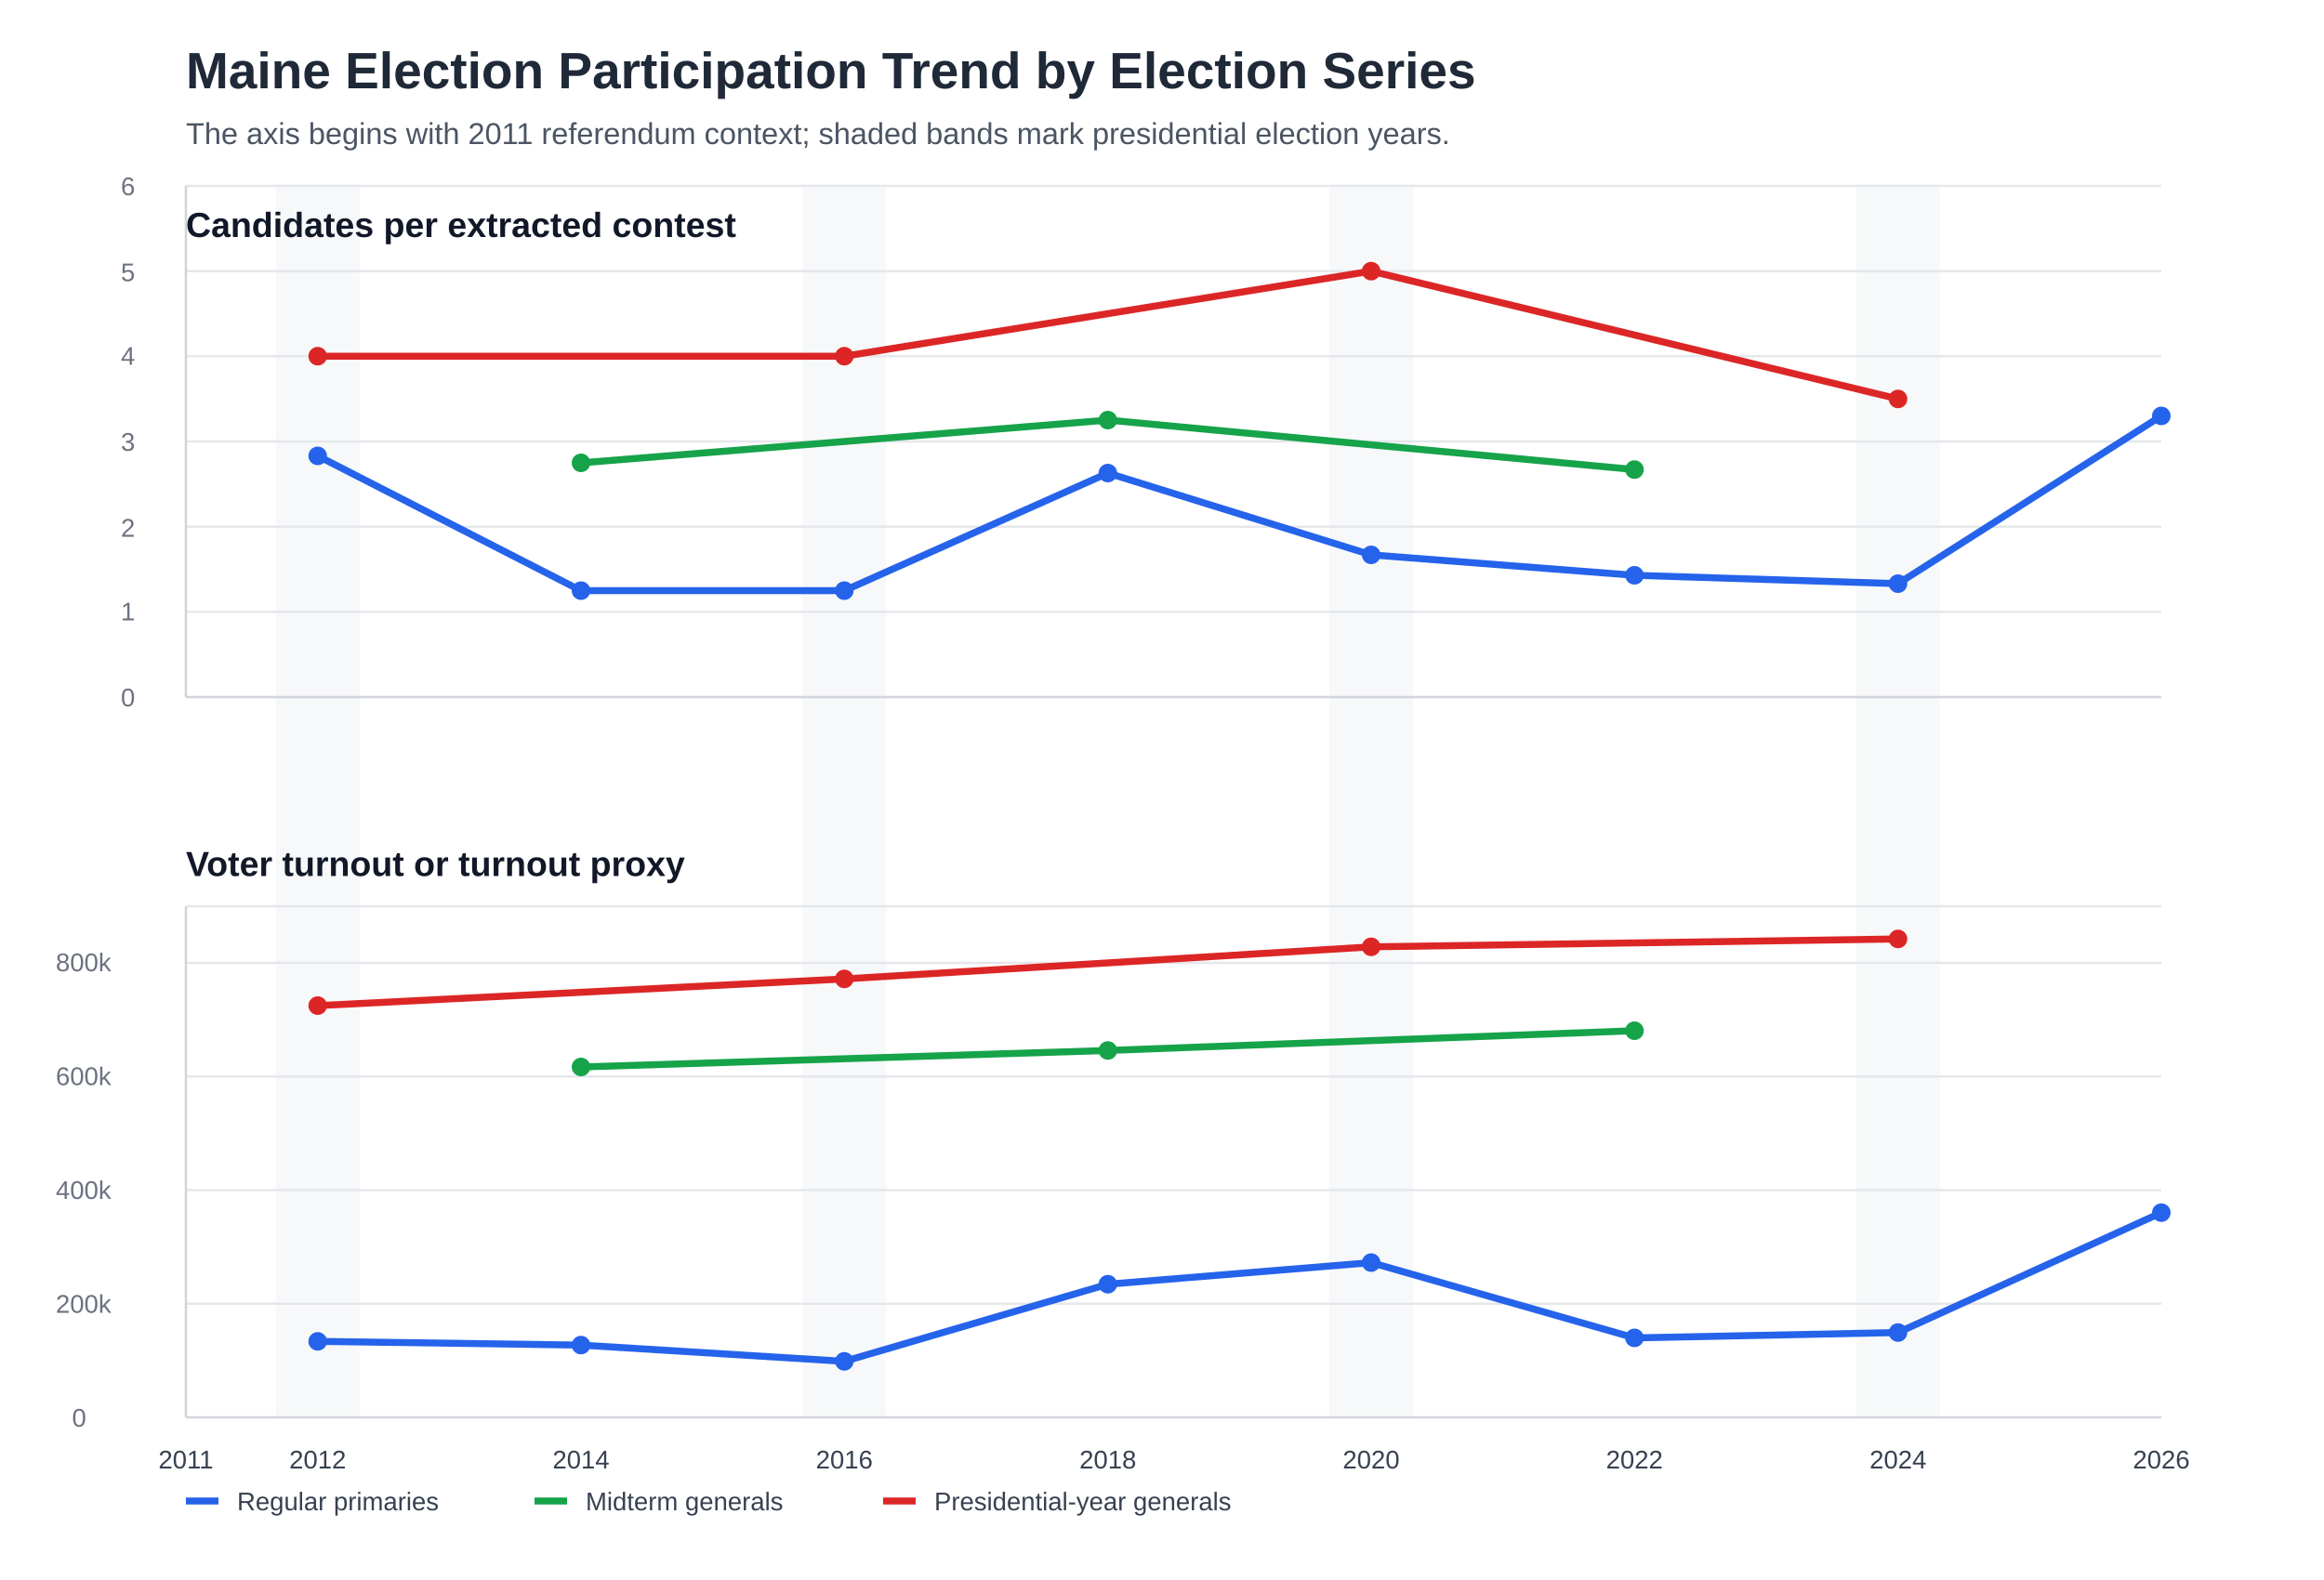
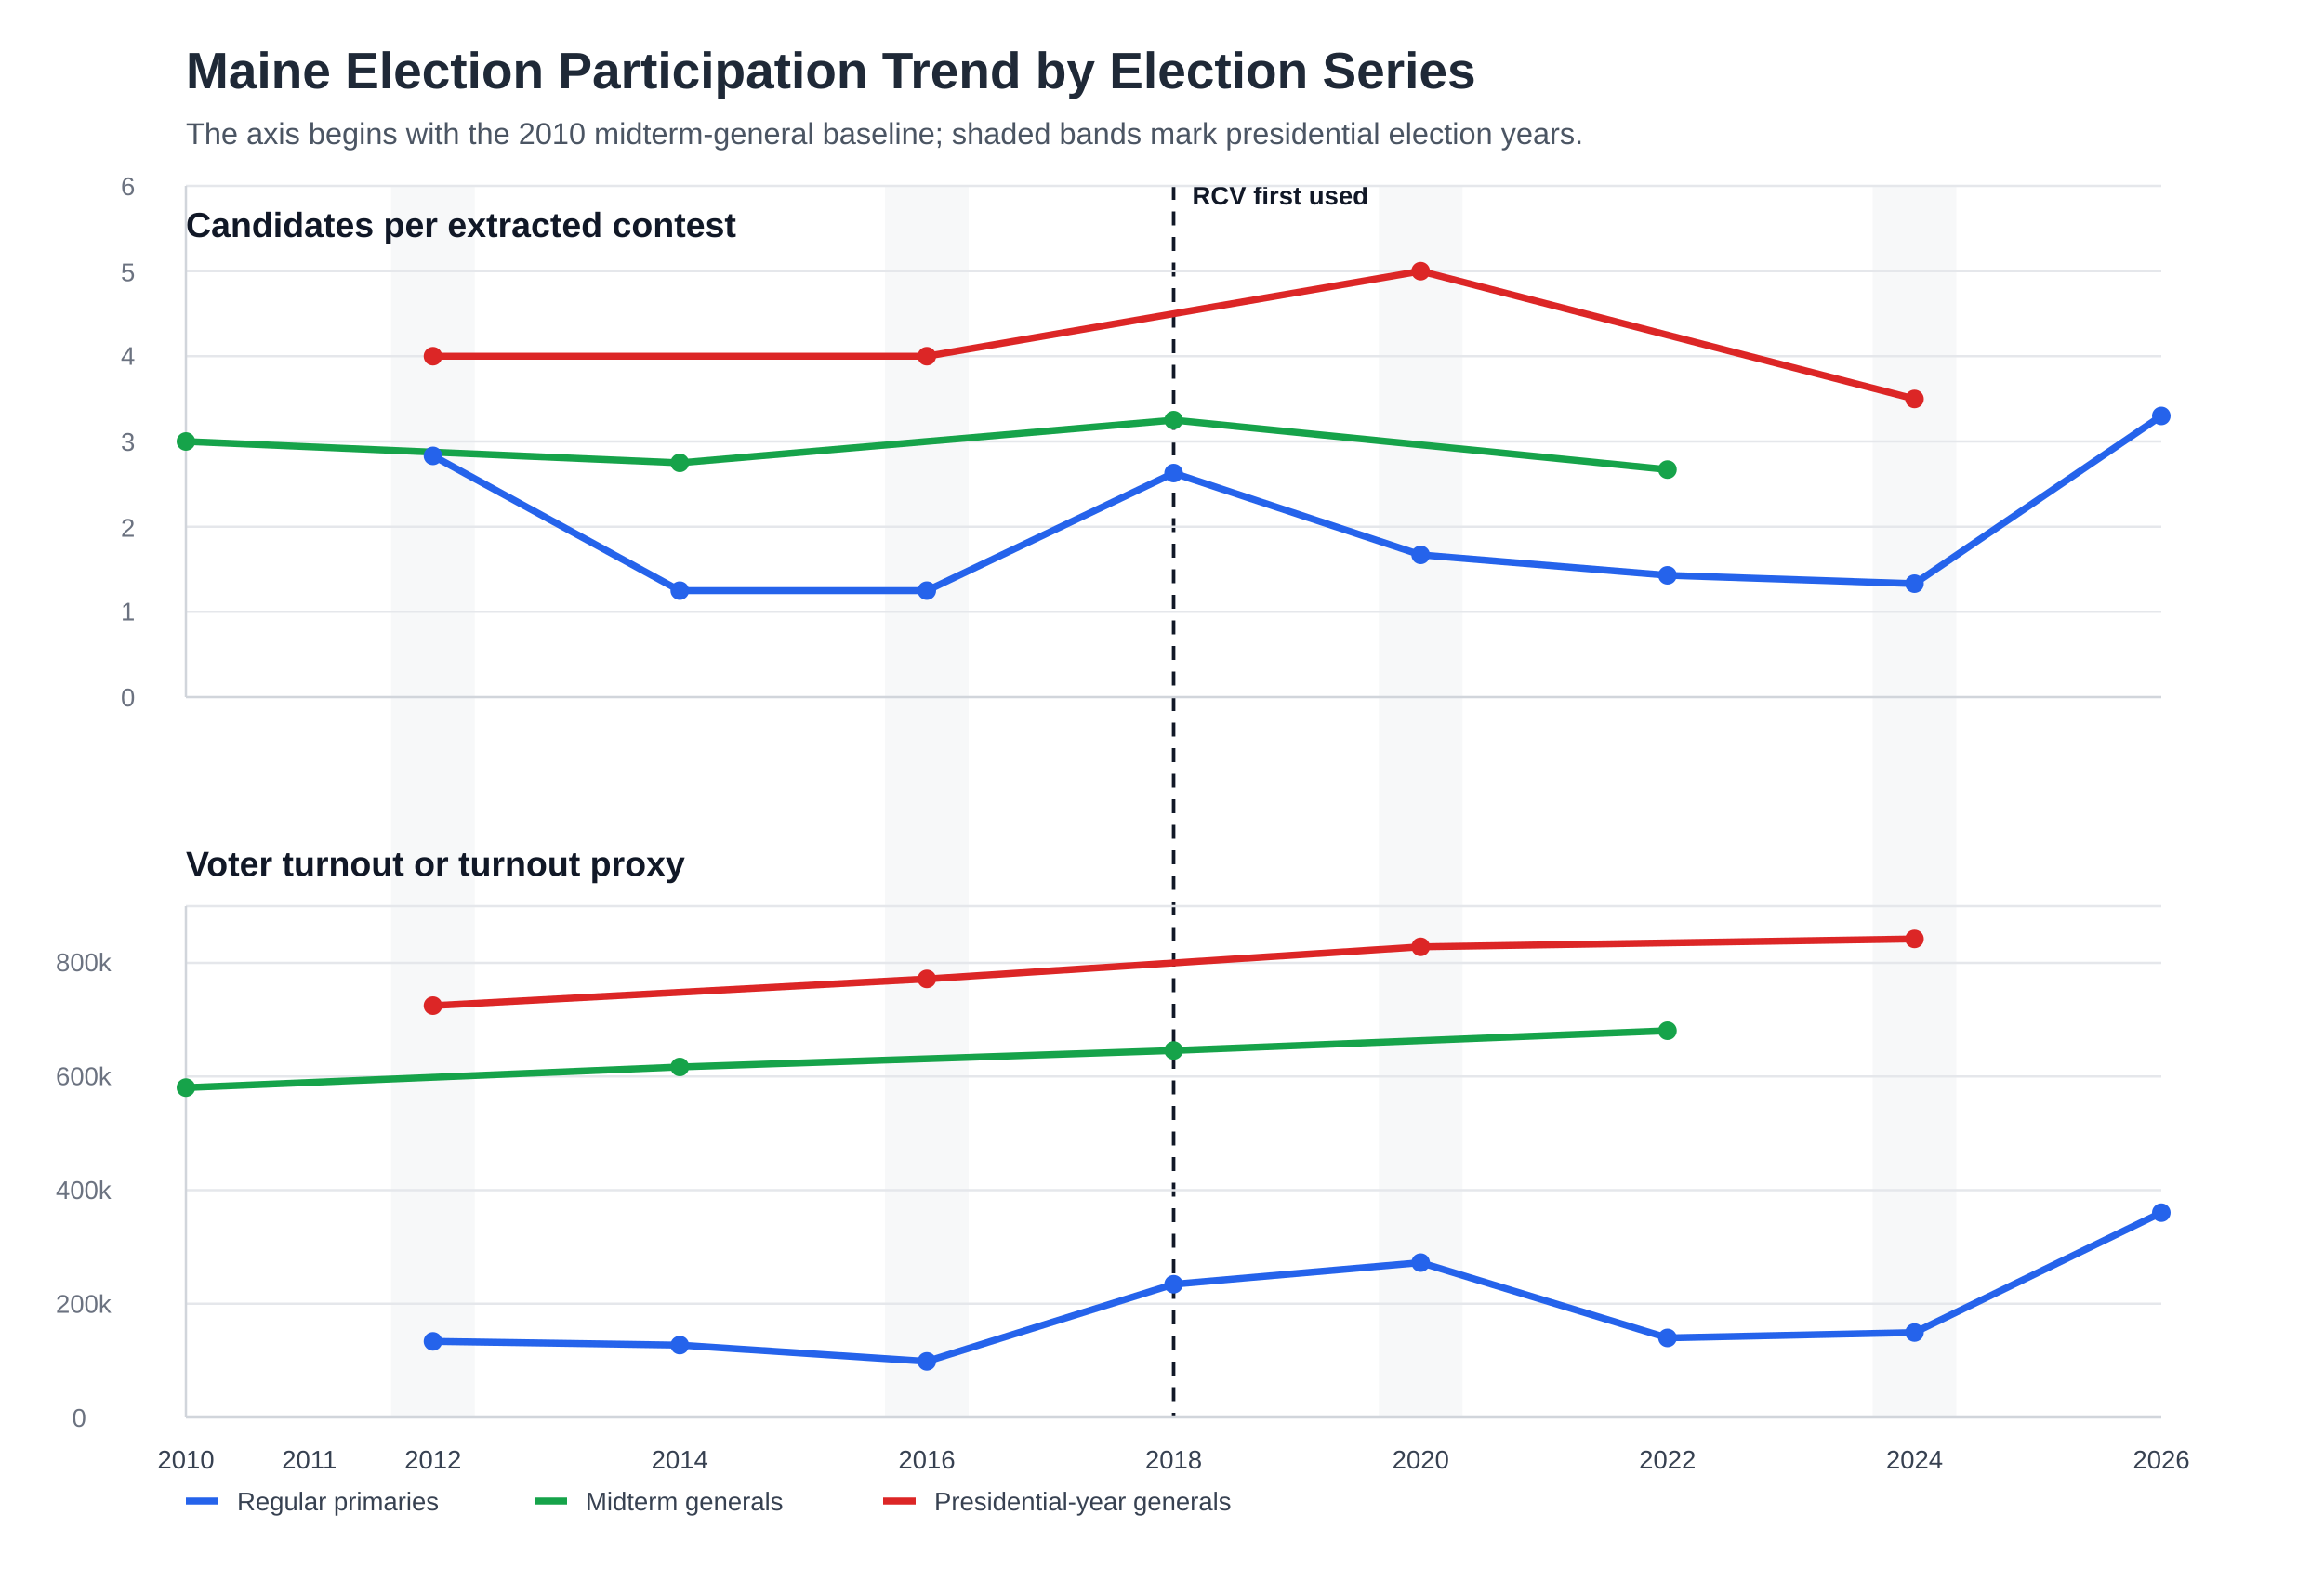
<svg xmlns="http://www.w3.org/2000/svg" width="1000" height="680" viewBox="0 0 1000 680" role="img" aria-labelledby="title desc">
  <rect width="1000" height="680" fill="#ffffff" />
  <text x="80" y="38" font-family="Arial, sans-serif" font-size="22" font-weight="700" fill="#1f2937">Maine Election Participation Trend by Election Series</text>
-   <text x="80" y="62" font-family="Arial, sans-serif" font-size="13" fill="#4b5563">The axis begins with 2011 referendum context; shaded bands mark presidential election years.</text>
+   <text x="80" y="62" font-family="Arial, sans-serif" font-size="13" fill="#4b5563">The axis begins with the 2010 midterm-general baseline; shaded bands mark presidential election years.</text>
  <g fill="#f3f4f6" opacity="0.65">
-     <rect x="118.7" y="80" width="36" height="530" />
-     <rect x="345.3" y="80" width="36" height="530" />
-     <rect x="572.0" y="80" width="36" height="530" />
-     <rect x="798.7" y="80" width="36" height="530" />
+     <rect x="168.3" y="80" width="36" height="530" />
+     <rect x="380.8" y="80" width="36" height="530" />
+     <rect x="593.3" y="80" width="36" height="530" />
+     <rect x="805.8" y="80" width="36" height="530" />
  </g>
+   <line x1="505.0" y1="80" x2="505.0" y2="610" stroke="#111827" stroke-width="1.5" stroke-dasharray="6 5" />
+   <text x="513" y="88" font-family="Arial, sans-serif" font-size="11" font-weight="700" fill="#111827">RCV first used</text>
  <line x1="80" y1="300" x2="930" y2="300" stroke="#d1d5db" stroke-width="1" />
  <line x1="80" y1="263.3" x2="930" y2="263.3" stroke="#e5e7eb" stroke-width="1" />
  <line x1="80" y1="226.7" x2="930" y2="226.7" stroke="#e5e7eb" stroke-width="1" />
  <line x1="80" y1="190" x2="930" y2="190" stroke="#e5e7eb" stroke-width="1" />
  <line x1="80" y1="153.3" x2="930" y2="153.3" stroke="#e5e7eb" stroke-width="1" />
  <line x1="80" y1="116.7" x2="930" y2="116.7" stroke="#e5e7eb" stroke-width="1" />
  <line x1="80" y1="80" x2="930" y2="80" stroke="#e5e7eb" stroke-width="1" />
  <line x1="80" y1="80" x2="80" y2="300" stroke="#d1d5db" stroke-width="1" />
  <text x="80" y="102" font-family="Arial, sans-serif" font-size="15" font-weight="700" fill="#111827">Candidates per extracted contest</text>
  <text x="52" y="304" font-family="Arial, sans-serif" font-size="11" fill="#6b7280">0</text>
  <text x="52" y="267" font-family="Arial, sans-serif" font-size="11" fill="#6b7280">1</text>
  <text x="52" y="231" font-family="Arial, sans-serif" font-size="11" fill="#6b7280">2</text>
  <text x="52" y="194" font-family="Arial, sans-serif" font-size="11" fill="#6b7280">3</text>
  <text x="52" y="157" font-family="Arial, sans-serif" font-size="11" fill="#6b7280">4</text>
  <text x="52" y="121" font-family="Arial, sans-serif" font-size="11" fill="#6b7280">5</text>
  <text x="52" y="84" font-family="Arial, sans-serif" font-size="11" fill="#6b7280">6</text>
-   <polyline fill="none" stroke="#2563eb" stroke-width="3" points="136.7,196.2 250.0,254.2 363.3,254.2 476.7,203.6 590.0,238.8 703.3,247.6 816.7,251.2 930.0,179.0" />
-   <polyline fill="none" stroke="#16a34a" stroke-width="3" points="250.0,199.2 476.7,180.8 703.3,202.1" />
-   <polyline fill="none" stroke="#dc2626" stroke-width="3" points="136.7,153.3 363.3,153.3 590.0,116.7 816.7,171.7" />
+   <polyline fill="none" stroke="#2563eb" stroke-width="3" points="186.3,196.2 292.5,254.2 398.8,254.2 505.0,203.6 611.3,238.8 717.5,247.6 823.8,251.2 930.0,179.0" />
+   <polyline fill="none" stroke="#16a34a" stroke-width="3" points="80.0,190.0 292.5,199.2 505.0,180.8 717.5,202.1" />
+   <polyline fill="none" stroke="#dc2626" stroke-width="3" points="186.3,153.3 398.8,153.3 611.3,116.7 823.8,171.7" />
  <g fill="#2563eb">
-     <circle cx="136.7" cy="196.2" r="4" />
-     <circle cx="250.0" cy="254.2" r="4" />
-     <circle cx="363.3" cy="254.2" r="4" />
-     <circle cx="476.7" cy="203.6" r="4" />
-     <circle cx="590.0" cy="238.8" r="4" />
-     <circle cx="703.3" cy="247.6" r="4" />
-     <circle cx="816.7" cy="251.2" r="4" />
+     <circle cx="186.3" cy="196.2" r="4" />
+     <circle cx="292.5" cy="254.2" r="4" />
+     <circle cx="398.8" cy="254.2" r="4" />
+     <circle cx="505.0" cy="203.6" r="4" />
+     <circle cx="611.3" cy="238.8" r="4" />
+     <circle cx="717.5" cy="247.6" r="4" />
+     <circle cx="823.8" cy="251.2" r="4" />
    <circle cx="930.0" cy="179.0" r="4" />
  </g>
  <g fill="#16a34a">
-     <circle cx="250.0" cy="199.2" r="4" />
-     <circle cx="476.7" cy="180.8" r="4" />
-     <circle cx="703.3" cy="202.1" r="4" />
+     <circle cx="80.0" cy="190.0" r="4" />
+     <circle cx="292.5" cy="199.2" r="4" />
+     <circle cx="505.0" cy="180.8" r="4" />
+     <circle cx="717.5" cy="202.1" r="4" />
  </g>
  <g fill="#dc2626">
-     <circle cx="136.7" cy="153.3" r="4" />
-     <circle cx="363.3" cy="153.3" r="4" />
-     <circle cx="590.0" cy="116.7" r="4" />
-     <circle cx="816.7" cy="171.7" r="4" />
+     <circle cx="186.3" cy="153.3" r="4" />
+     <circle cx="398.8" cy="153.3" r="4" />
+     <circle cx="611.3" cy="116.7" r="4" />
+     <circle cx="823.8" cy="171.7" r="4" />
  </g>
  <line x1="80" y1="610" x2="930" y2="610" stroke="#d1d5db" stroke-width="1" />
  <line x1="80" y1="561.1" x2="930" y2="561.1" stroke="#e5e7eb" stroke-width="1" />
  <line x1="80" y1="512.2" x2="930" y2="512.2" stroke="#e5e7eb" stroke-width="1" />
  <line x1="80" y1="463.3" x2="930" y2="463.3" stroke="#e5e7eb" stroke-width="1" />
  <line x1="80" y1="414.4" x2="930" y2="414.4" stroke="#e5e7eb" stroke-width="1" />
  <line x1="80" y1="390" x2="930" y2="390" stroke="#e5e7eb" stroke-width="1" />
  <line x1="80" y1="390" x2="80" y2="610" stroke="#d1d5db" stroke-width="1" />
  <text x="80" y="377" font-family="Arial, sans-serif" font-size="15" font-weight="700" fill="#111827">Voter turnout or turnout proxy</text>
  <text x="31" y="614" font-family="Arial, sans-serif" font-size="11" fill="#6b7280">0</text>
  <text x="24" y="565" font-family="Arial, sans-serif" font-size="11" fill="#6b7280">200k</text>
  <text x="24" y="516" font-family="Arial, sans-serif" font-size="11" fill="#6b7280">400k</text>
  <text x="24" y="467" font-family="Arial, sans-serif" font-size="11" fill="#6b7280">600k</text>
  <text x="24" y="418" font-family="Arial, sans-serif" font-size="11" fill="#6b7280">800k</text>
-   <polyline fill="none" stroke="#2563eb" stroke-width="3" points="136.7,577.3 250.0,578.9 363.3,585.9 476.7,552.7 590.0,543.4 703.3,575.8 816.7,573.5 930.0,521.9" />
-   <polyline fill="none" stroke="#16a34a" stroke-width="3" points="250.0,459.2 476.7,452.1 703.3,443.6" />
-   <polyline fill="none" stroke="#dc2626" stroke-width="3" points="136.7,432.8 363.3,421.3 590.0,407.5 816.7,404.1" />
+   <polyline fill="none" stroke="#2563eb" stroke-width="3" points="186.3,577.3 292.5,578.9 398.8,585.9 505.0,552.7 611.3,543.4 717.5,575.8 823.8,573.5 930.0,521.9" />
+   <polyline fill="none" stroke="#16a34a" stroke-width="3" points="80.0,468.1 292.5,459.2 505.0,452.1 717.5,443.6" />
+   <polyline fill="none" stroke="#dc2626" stroke-width="3" points="186.3,432.8 398.8,421.3 611.3,407.5 823.8,404.1" />
  <g fill="#2563eb">
-     <circle cx="136.7" cy="577.3" r="4" />
-     <circle cx="250.0" cy="578.9" r="4" />
-     <circle cx="363.3" cy="585.9" r="4" />
-     <circle cx="476.7" cy="552.7" r="4" />
-     <circle cx="590.0" cy="543.4" r="4" />
-     <circle cx="703.3" cy="575.8" r="4" />
-     <circle cx="816.7" cy="573.5" r="4" />
+     <circle cx="186.3" cy="577.3" r="4" />
+     <circle cx="292.5" cy="578.9" r="4" />
+     <circle cx="398.8" cy="585.9" r="4" />
+     <circle cx="505.0" cy="552.7" r="4" />
+     <circle cx="611.3" cy="543.4" r="4" />
+     <circle cx="717.5" cy="575.8" r="4" />
+     <circle cx="823.8" cy="573.5" r="4" />
    <circle cx="930.0" cy="521.9" r="4" />
  </g>
  <g fill="#16a34a">
-     <circle cx="250.0" cy="459.2" r="4" />
-     <circle cx="476.7" cy="452.1" r="4" />
-     <circle cx="703.3" cy="443.6" r="4" />
+     <circle cx="80.0" cy="468.1" r="4" />
+     <circle cx="292.5" cy="459.2" r="4" />
+     <circle cx="505.0" cy="452.1" r="4" />
+     <circle cx="717.5" cy="443.6" r="4" />
  </g>
  <g fill="#dc2626">
-     <circle cx="136.7" cy="432.8" r="4" />
-     <circle cx="363.3" cy="421.3" r="4" />
-     <circle cx="590.0" cy="407.5" r="4" />
-     <circle cx="816.7" cy="404.1" r="4" />
+     <circle cx="186.3" cy="432.8" r="4" />
+     <circle cx="398.8" cy="421.3" r="4" />
+     <circle cx="611.3" cy="407.5" r="4" />
+     <circle cx="823.8" cy="404.1" r="4" />
  </g>
  <g font-family="Arial, sans-serif" font-size="11" fill="#374151">
-     <text x="80.0" y="632" text-anchor="middle">2011</text>
-     <text x="136.7" y="632" text-anchor="middle">2012</text>
-     <text x="250.0" y="632" text-anchor="middle">2014</text>
-     <text x="363.3" y="632" text-anchor="middle">2016</text>
-     <text x="476.7" y="632" text-anchor="middle">2018</text>
-     <text x="590.0" y="632" text-anchor="middle">2020</text>
-     <text x="703.3" y="632" text-anchor="middle">2022</text>
-     <text x="816.7" y="632" text-anchor="middle">2024</text>
+     <text x="80.0" y="632" text-anchor="middle">2010</text>
+     <text x="133.1" y="632" text-anchor="middle">2011</text>
+     <text x="186.3" y="632" text-anchor="middle">2012</text>
+     <text x="292.5" y="632" text-anchor="middle">2014</text>
+     <text x="398.8" y="632" text-anchor="middle">2016</text>
+     <text x="505.0" y="632" text-anchor="middle">2018</text>
+     <text x="611.3" y="632" text-anchor="middle">2020</text>
+     <text x="717.5" y="632" text-anchor="middle">2022</text>
+     <text x="823.8" y="632" text-anchor="middle">2024</text>
    <text x="930.0" y="632" text-anchor="middle">2026</text>
  </g>
  <line x1="80" y1="646" x2="94" y2="646" stroke="#2563eb" stroke-width="3" />
  <text x="102" y="650" font-family="Arial, sans-serif" font-size="11" fill="#374151">Regular primaries</text>
  <line x1="230" y1="646" x2="244" y2="646" stroke="#16a34a" stroke-width="3" />
  <text x="252" y="650" font-family="Arial, sans-serif" font-size="11" fill="#374151">Midterm generals</text>
  <line x1="380" y1="646" x2="394" y2="646" stroke="#dc2626" stroke-width="3" />
  <text x="402" y="650" font-family="Arial, sans-serif" font-size="11" fill="#374151">Presidential-year generals</text>
</svg>
